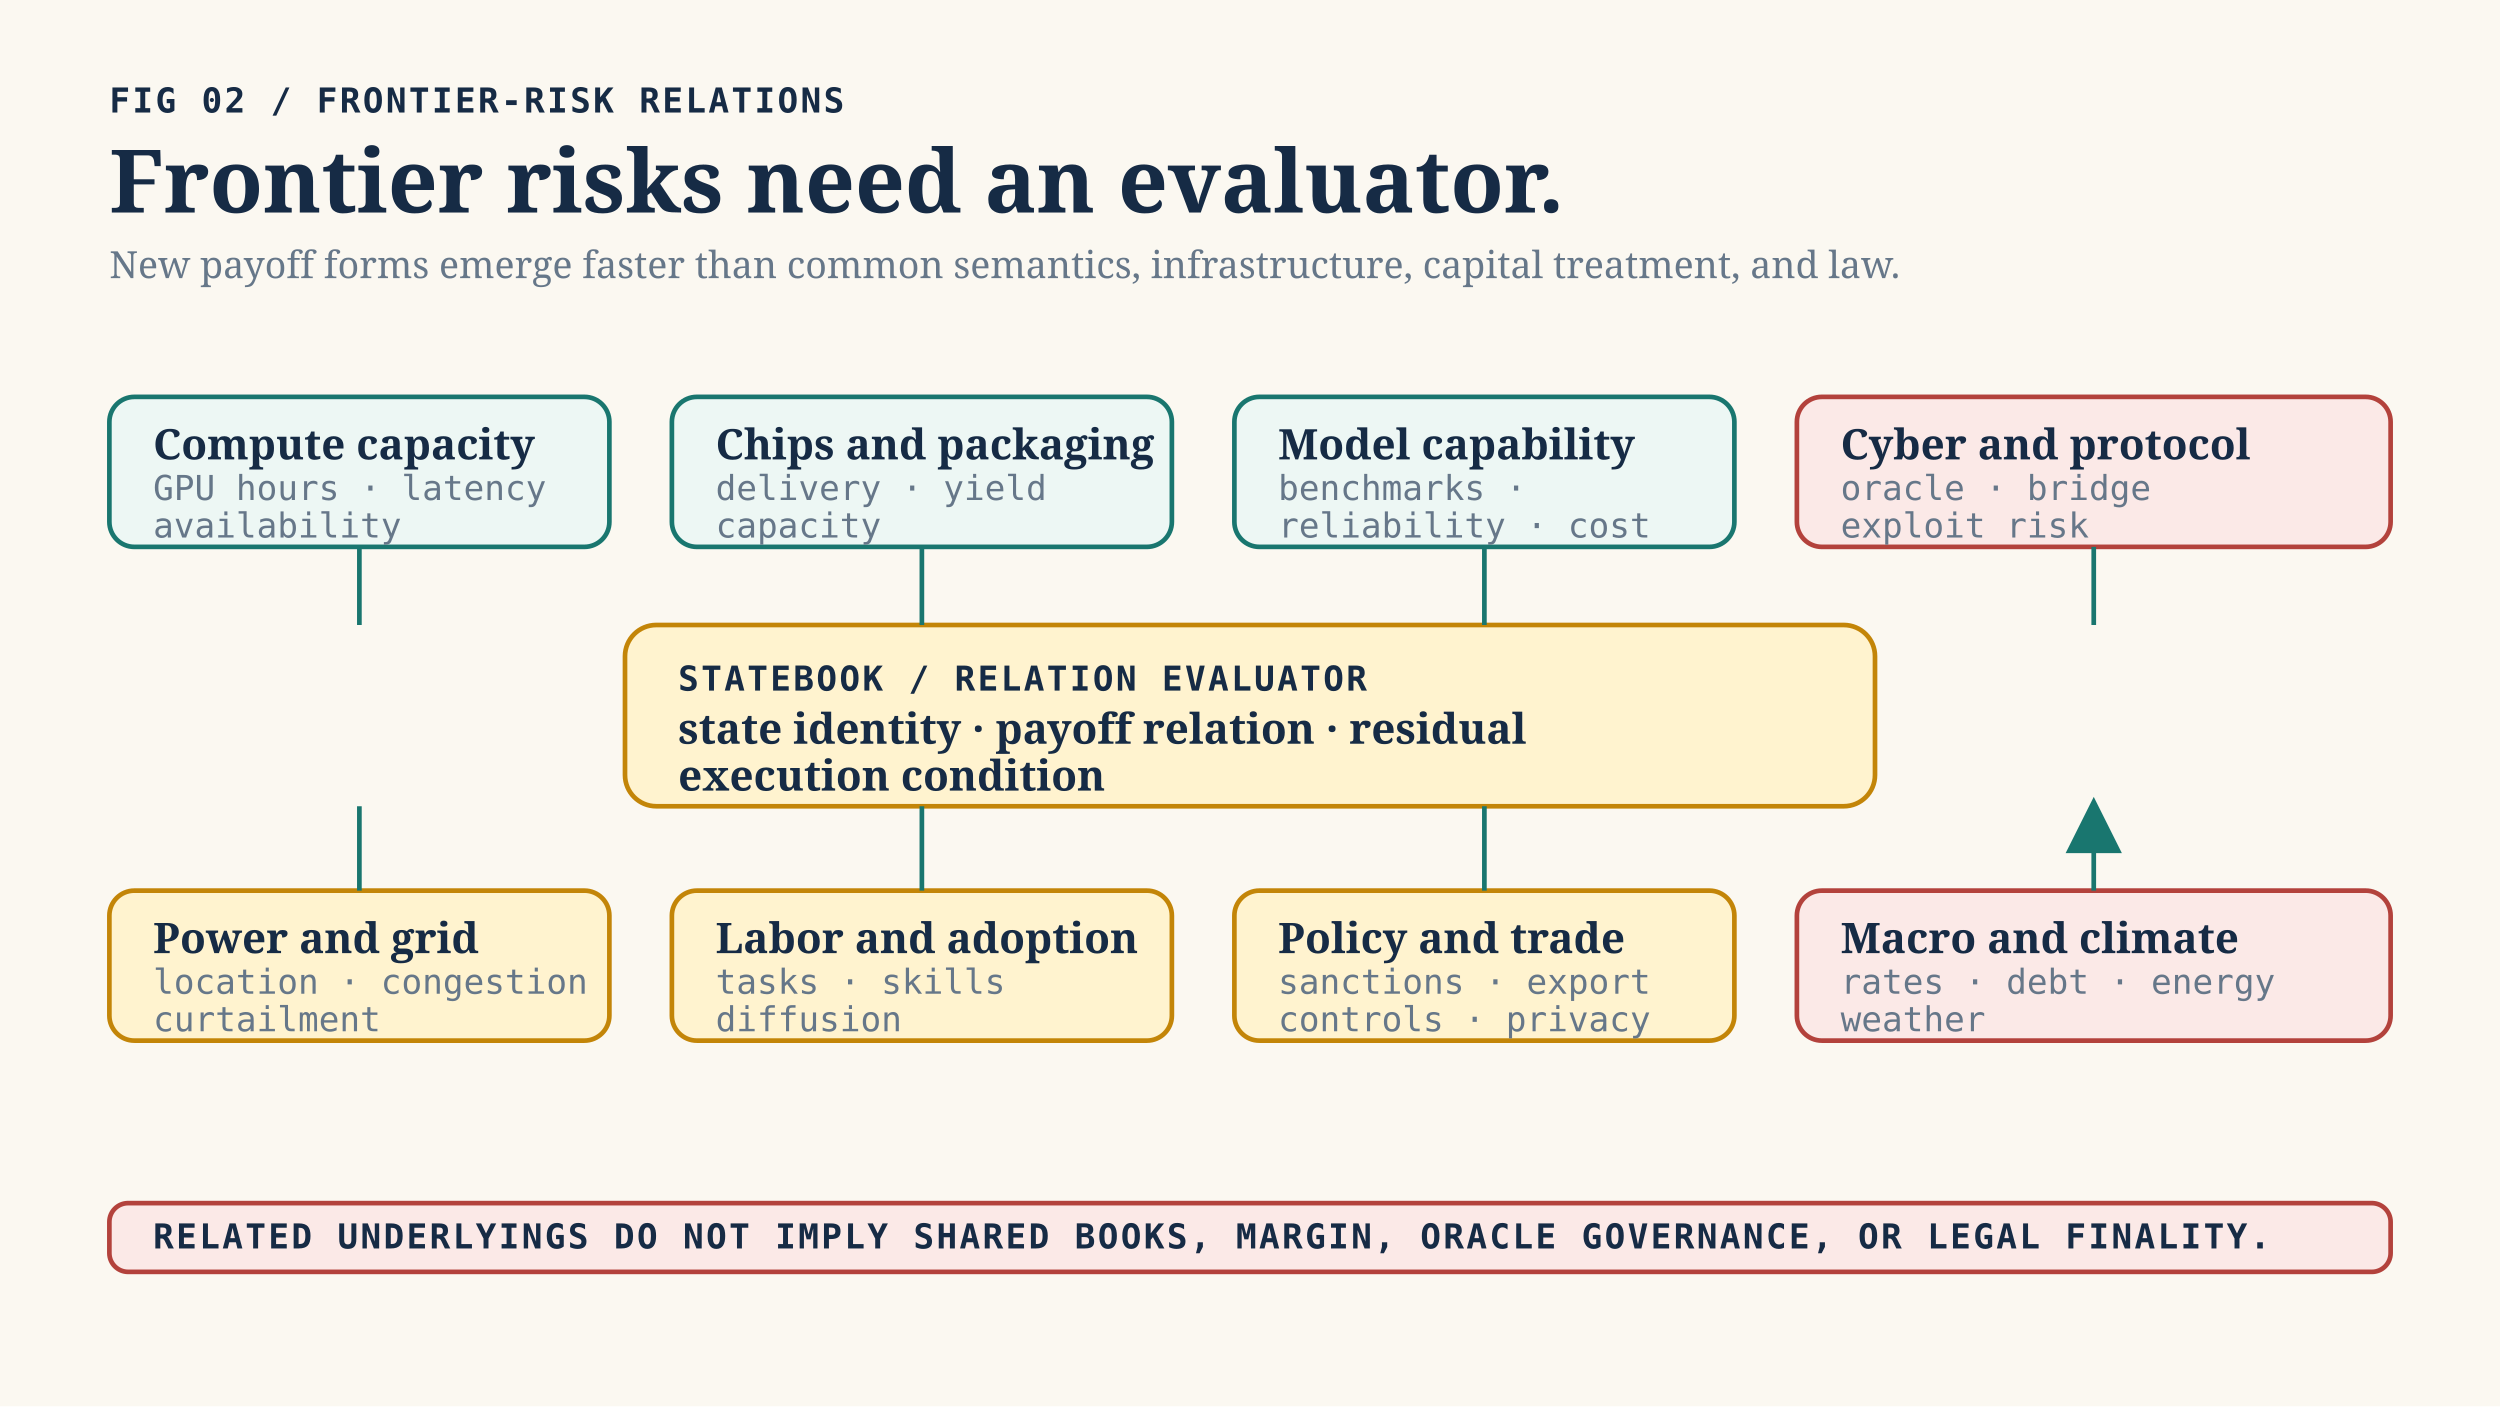
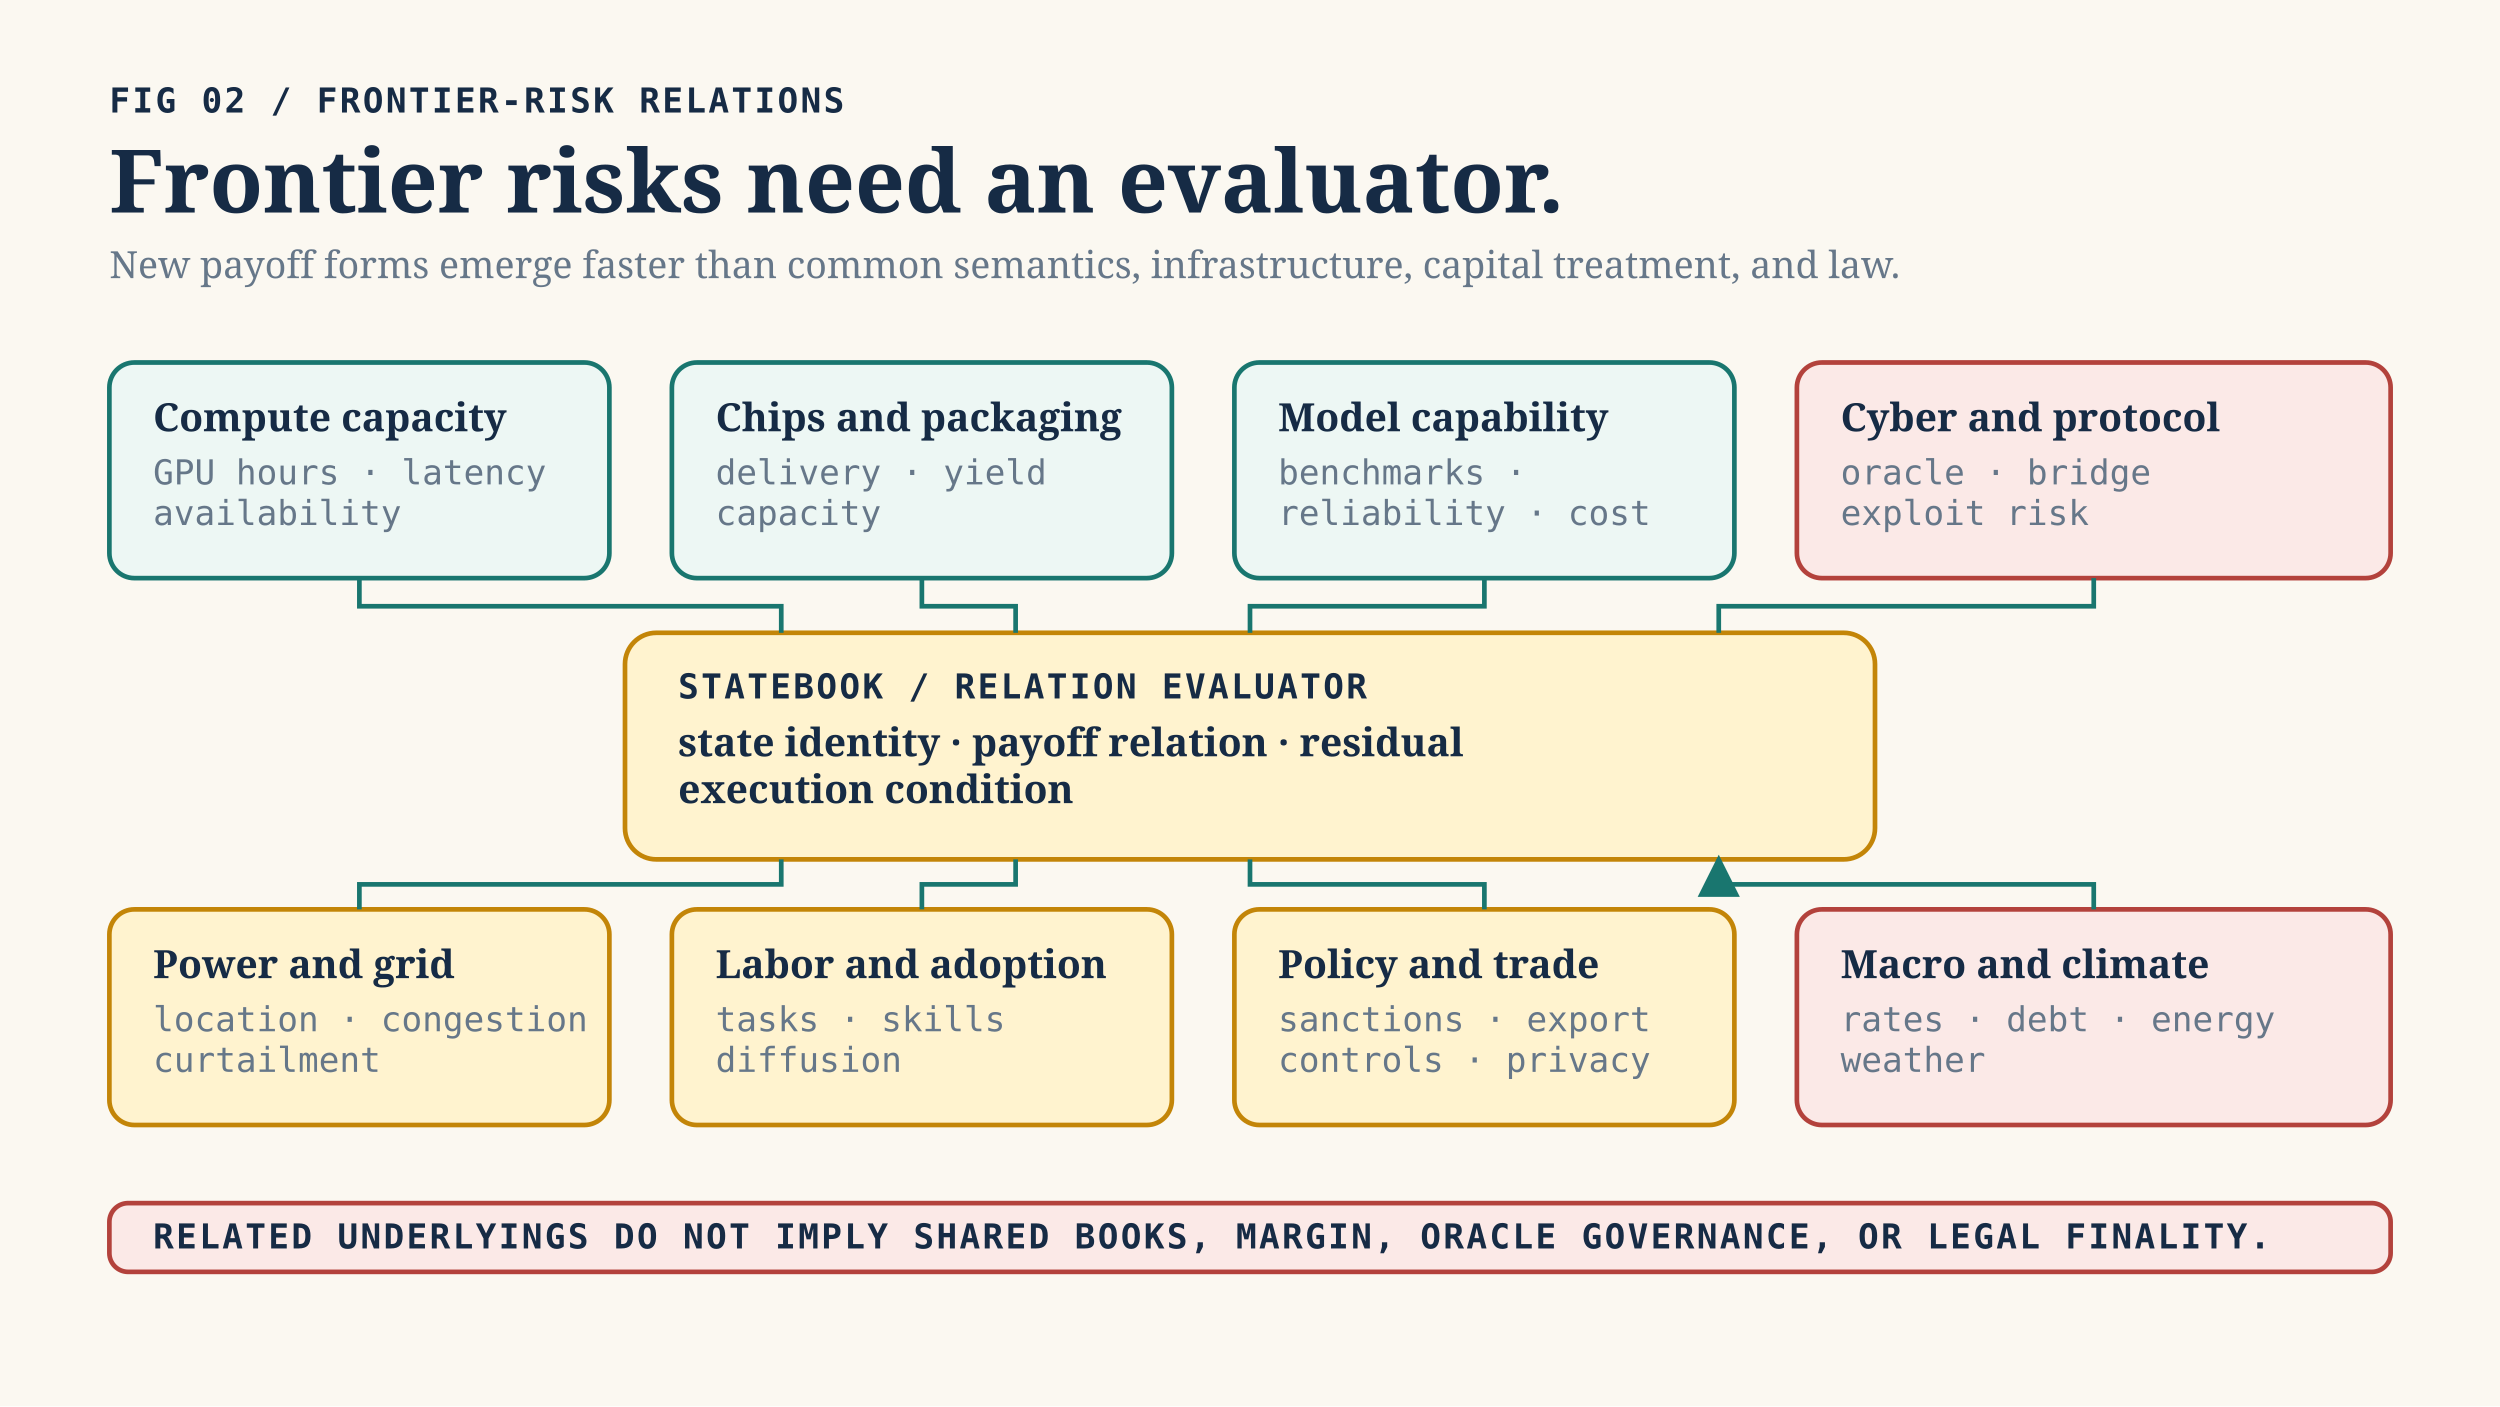
<svg xmlns="http://www.w3.org/2000/svg" width="1600" height="900" viewBox="0 0 1600 900" role="img" aria-labelledby="title desc">
  <defs>
-     <style>.ink{fill:#162b45}.muted{fill:#667789}.h{font:700 56px Georgia,serif}.t{font:700 27px Georgia,serif}.b{font:24px Georgia,serif}.k{font:700 22px ui-monospace,Consolas,monospace;letter-spacing:1.5px}.x{font:22px ui-monospace,Consolas,monospace}.navy{fill:#fffdfa;stroke:#173a63;stroke-width:3}.teal{fill:#edf7f4;stroke:#19766f;stroke-width:3}.gold{fill:#fff3cf;stroke:#c38508;stroke-width:3}.red{fill:#fbe9e7;stroke:#b3423c;stroke-width:3}</style>
-     <marker id="arrow" markerWidth="12" markerHeight="12" refX="10" refY="6" orient="auto">
-       <path d="M0,0 L12,6 L0,12 Z" fill="#19766f" />
+     <style>.ink{fill:#162b45}.muted{fill:#667789}.h{font:700 56px Georgia,serif}.t{font:700 25px Georgia,serif}.b{font:24px Georgia,serif}.k{font:700 22px ui-monospace,Consolas,monospace;letter-spacing:1.5px}.x{font:22px ui-monospace,Consolas,monospace}.navy{fill:#fffdfa;stroke:#173a63;stroke-width:3}.teal{fill:#edf7f4;stroke:#19766f;stroke-width:3}.gold{fill:#fff3cf;stroke:#c38508;stroke-width:3}.red{fill:#fbe9e7;stroke:#b3423c;stroke-width:3}</style>
+     <marker id="arrow" markerWidth="9" markerHeight="9" refX="8" refY="4.5" orient="auto">
+       <path d="M0,0 L9,4.5 L0,9 Z" fill="#19766f" />
    </marker>
  </defs>
  <rect width="1600" height="900" fill="#fbf8f1" />
  <text x="70" y="72" class="k ink">FIG 02 / FRONTIER-RISK RELATIONS</text>
  <text x="70" y="136" class="h ink">Frontier risks need an evaluator.</text>
  <text x="70" y="178" class="b muted">New payoff forms emerge faster than common semantics, infrastructure, capital treatment, and law.</text>
  <g>
-     <rect x="70" y="254" width="320" height="96" rx="16" class="teal" />
-     <text x="98" y="294" class="t ink">Compute capacity</text>
-     <text x="98" y="320" class="x muted">
+     <rect x="70" y="232" width="320" height="138" rx="16" class="teal" />
+     <text x="98" y="276" class="t ink">Compute capacity</text>
+     <text x="98" y="310" class="x muted">
      <tspan x="98">GPU hours · latency</tspan>
-       <tspan x="98" dy="24">availability</tspan>
+       <tspan x="98" dy="26">availability</tspan>
    </text>
-     <rect x="430" y="254" width="320" height="96" rx="16" class="teal" />
-     <text x="458" y="294" class="t ink">Chips and packaging</text>
-     <text x="458" y="320" class="x muted">
+     <rect x="430" y="232" width="320" height="138" rx="16" class="teal" />
+     <text x="458" y="276" class="t ink">Chips and packaging</text>
+     <text x="458" y="310" class="x muted">
      <tspan x="458">delivery · yield</tspan>
-       <tspan x="458" dy="24">capacity</tspan>
+       <tspan x="458" dy="26">capacity</tspan>
    </text>
-     <rect x="790" y="254" width="320" height="96" rx="16" class="teal" />
-     <text x="818" y="294" class="t ink">Model capability</text>
-     <text x="818" y="320" class="x muted">
+     <rect x="790" y="232" width="320" height="138" rx="16" class="teal" />
+     <text x="818" y="276" class="t ink">Model capability</text>
+     <text x="818" y="310" class="x muted">
      <tspan x="818">benchmarks ·</tspan>
-       <tspan x="818" dy="24">reliability · cost</tspan>
+       <tspan x="818" dy="26">reliability · cost</tspan>
    </text>
-     <rect x="1150" y="254" width="380" height="96" rx="16" class="red" />
-     <text x="1178" y="294" class="t ink">Cyber and protocol</text>
-     <text x="1178" y="320" class="x muted">
+     <rect x="1150" y="232" width="380" height="138" rx="16" class="red" />
+     <text x="1178" y="276" class="t ink">Cyber and protocol</text>
+     <text x="1178" y="310" class="x muted">
      <tspan x="1178">oracle · bridge</tspan>
-       <tspan x="1178" dy="24">exploit risk</tspan>
+       <tspan x="1178" dy="26">exploit risk</tspan>
    </text>
-     <rect x="70" y="570" width="320" height="96" rx="16" class="gold" />
-     <text x="98" y="610" class="t ink">Power and grid</text>
-     <text x="98" y="636" class="x muted">
+     <rect x="70" y="582" width="320" height="138" rx="16" class="gold" />
+     <text x="98" y="626" class="t ink">Power and grid</text>
+     <text x="98" y="660" class="x muted">
      <tspan x="98">location · congestion</tspan>
-       <tspan x="98" dy="24">curtailment</tspan>
+       <tspan x="98" dy="26">curtailment</tspan>
    </text>
-     <rect x="430" y="570" width="320" height="96" rx="16" class="gold" />
-     <text x="458" y="610" class="t ink">Labor and adoption</text>
-     <text x="458" y="636" class="x muted">
+     <rect x="430" y="582" width="320" height="138" rx="16" class="gold" />
+     <text x="458" y="626" class="t ink">Labor and adoption</text>
+     <text x="458" y="660" class="x muted">
      <tspan x="458">tasks · skills</tspan>
-       <tspan x="458" dy="24">diffusion</tspan>
+       <tspan x="458" dy="26">diffusion</tspan>
    </text>
-     <rect x="790" y="570" width="320" height="96" rx="16" class="gold" />
-     <text x="818" y="610" class="t ink">Policy and trade</text>
-     <text x="818" y="636" class="x muted">
+     <rect x="790" y="582" width="320" height="138" rx="16" class="gold" />
+     <text x="818" y="626" class="t ink">Policy and trade</text>
+     <text x="818" y="660" class="x muted">
      <tspan x="818">sanctions · export</tspan>
-       <tspan x="818" dy="24">controls · privacy</tspan>
+       <tspan x="818" dy="26">controls · privacy</tspan>
    </text>
-     <rect x="1150" y="570" width="380" height="96" rx="16" class="red" />
-     <text x="1178" y="610" class="t ink">Macro and climate</text>
-     <text x="1178" y="636" class="x muted">
+     <rect x="1150" y="582" width="380" height="138" rx="16" class="red" />
+     <text x="1178" y="626" class="t ink">Macro and climate</text>
+     <text x="1178" y="660" class="x muted">
      <tspan x="1178">rates · debt · energy</tspan>
-       <tspan x="1178" dy="24">weather</tspan>
+       <tspan x="1178" dy="26">weather</tspan>
    </text>
  </g>
-   <rect x="400" y="400" width="800" height="116" rx="20" class="gold" />
-   <text x="434" y="442" class="k ink">STATEBOOK / RELATION EVALUATOR</text>
-   <text x="434" y="476" class="t ink">
+   <rect x="400" y="405" width="800" height="145" rx="20" class="gold" />
+   <text x="434" y="447" class="k ink">STATEBOOK / RELATION EVALUATOR</text>
+   <text x="434" y="484" class="t ink">
    <tspan x="434">state identity · payoff relation · residual</tspan>
    <tspan x="434" dy="30">execution condition</tspan>
  </text>
-   <path d="M230 350V400 M590 350V400 M950 350V400 M1340 350V400 M230 570V516 M590 570V516 M950 570V516 M1340 570V516" fill="none" stroke="#19766f" stroke-width="3" marker-end="url(#arrow)" />
+   <path d="M230 370V388H500V405 M590 370V388H650V405 M950 370V388H800V405 M1340 370V388H1100V405 M230 582V566H500V550 M590 582V566H650V550 M950 582V566H800V550 M1340 582V566H1100V550" fill="none" stroke="#19766f" stroke-width="3" marker-end="url(#arrow)" />
  <rect x="70" y="770" width="1460" height="44" rx="12" class="red" />
  <text x="98" y="799" class="k ink">RELATED UNDERLYINGS DO NOT IMPLY SHARED BOOKS, MARGIN, ORACLE GOVERNANCE, OR LEGAL FINALITY.</text>
</svg>
